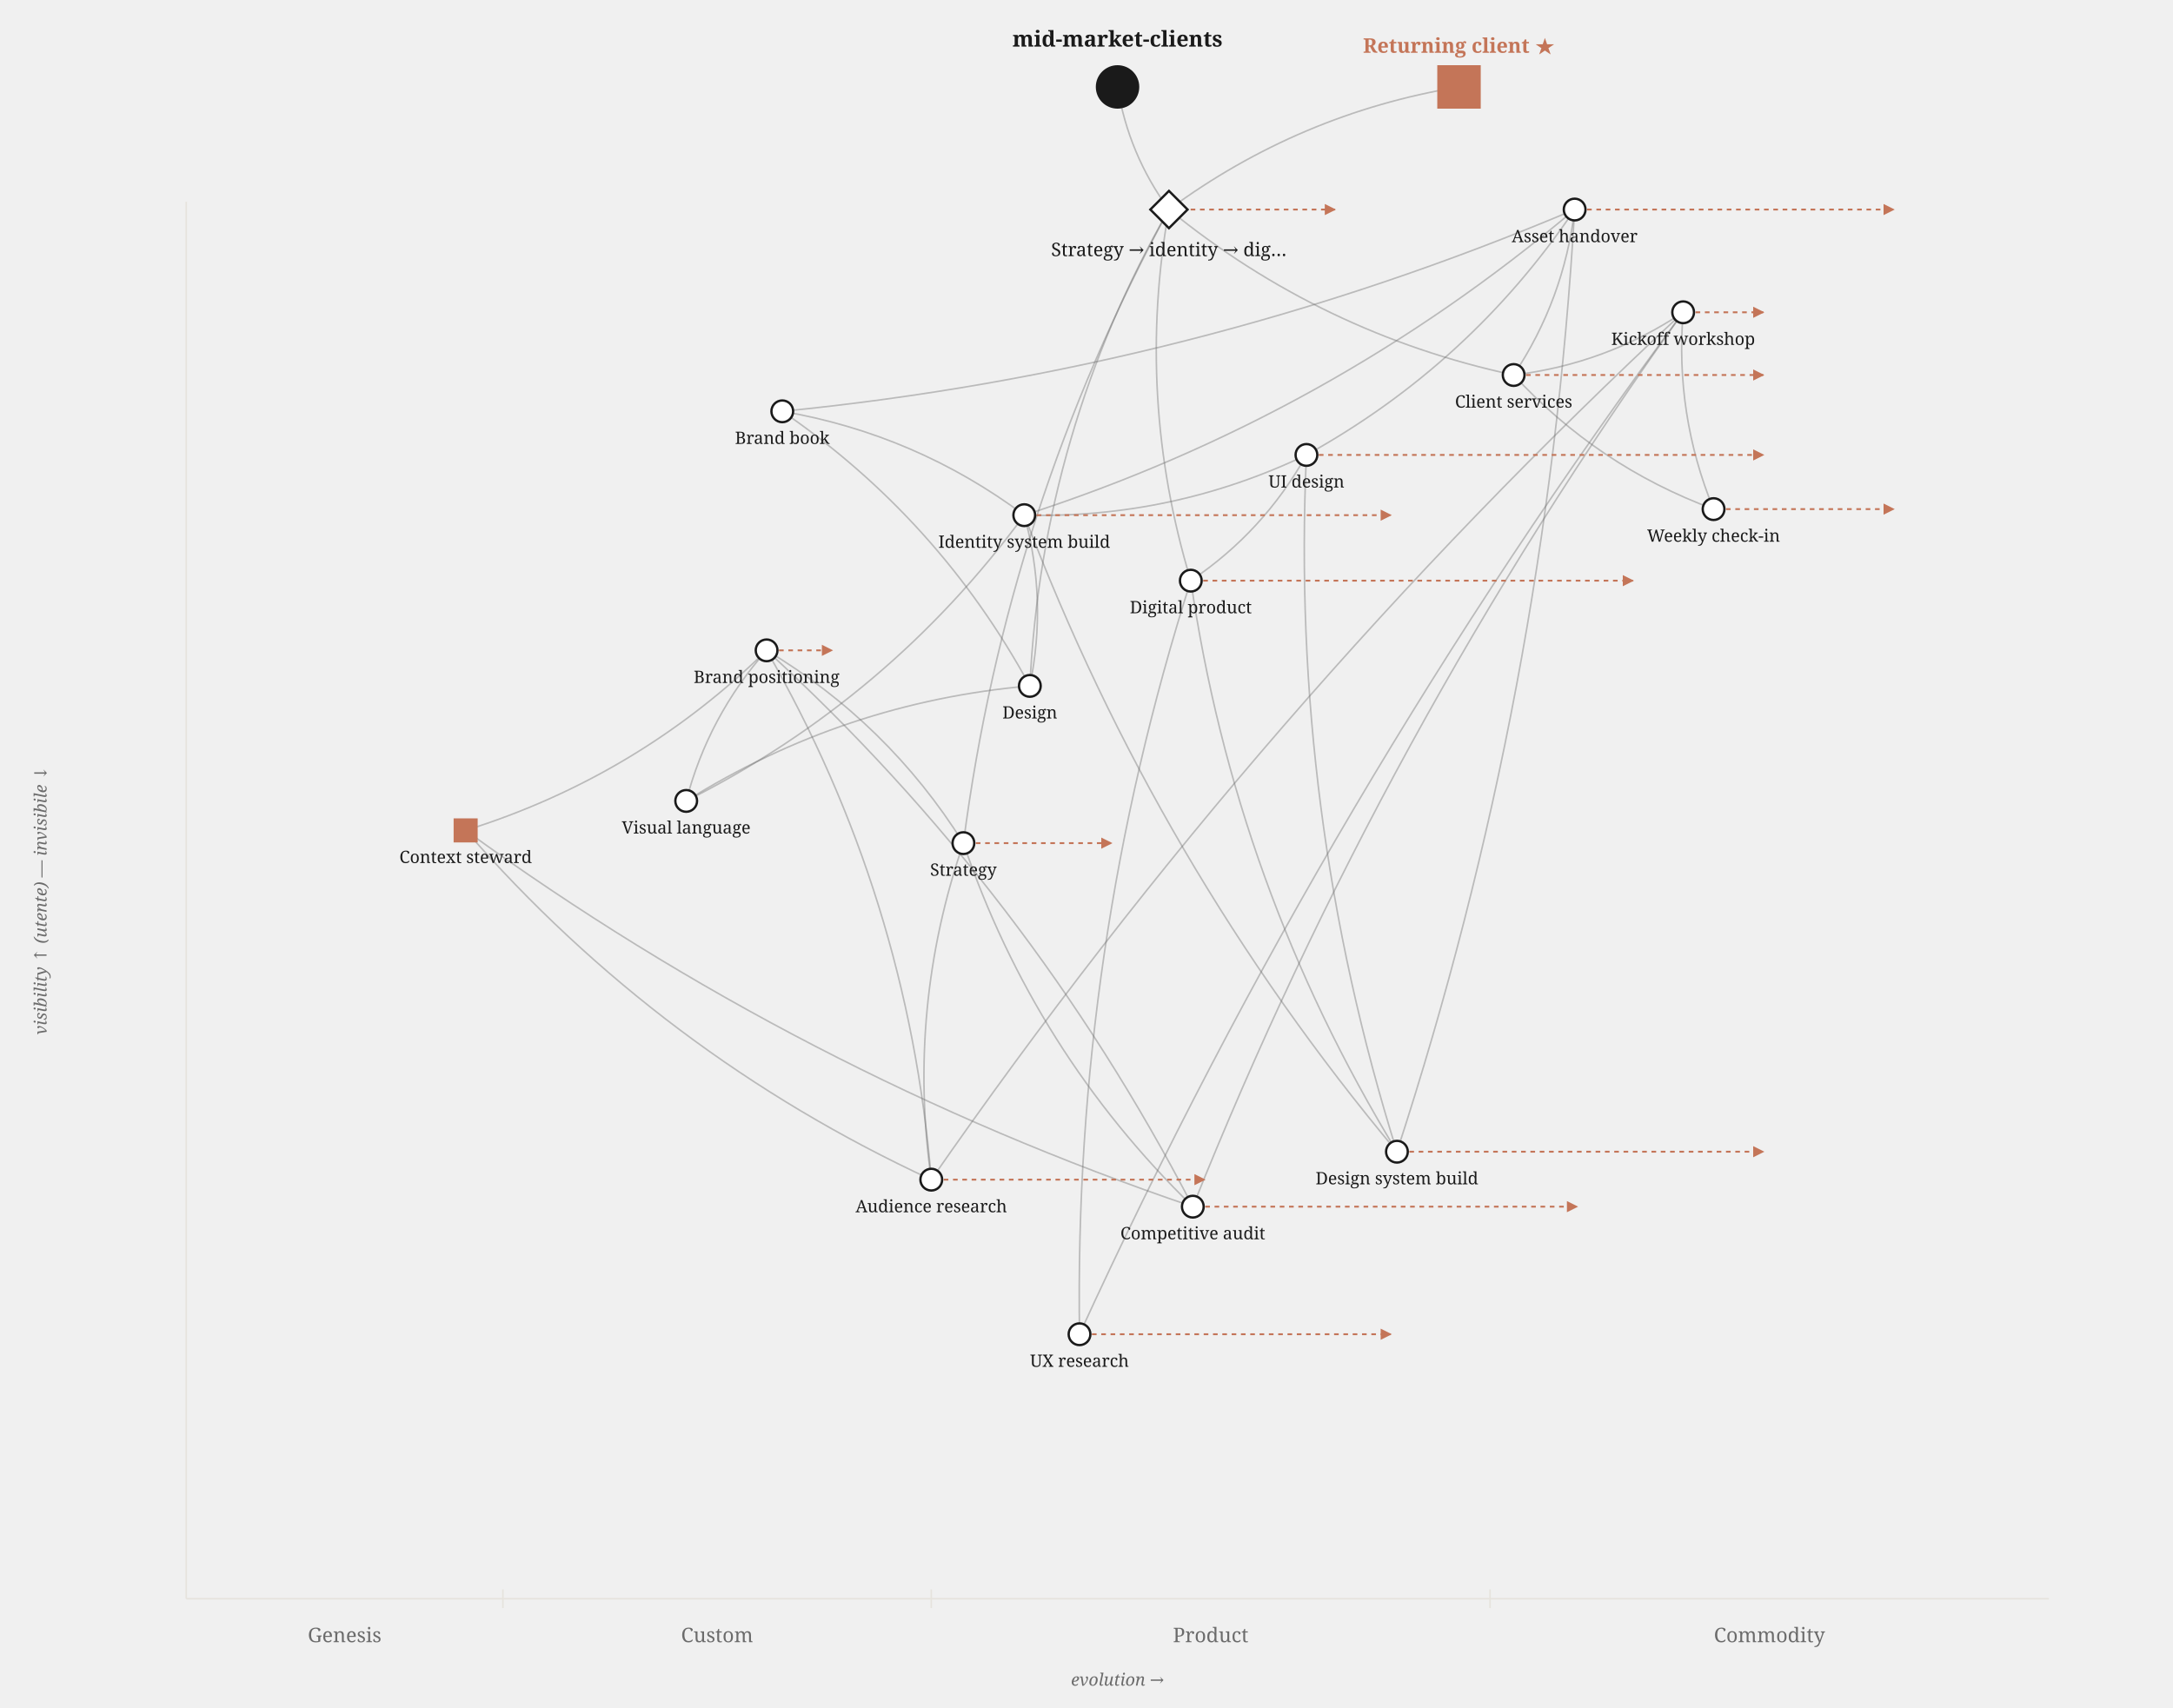
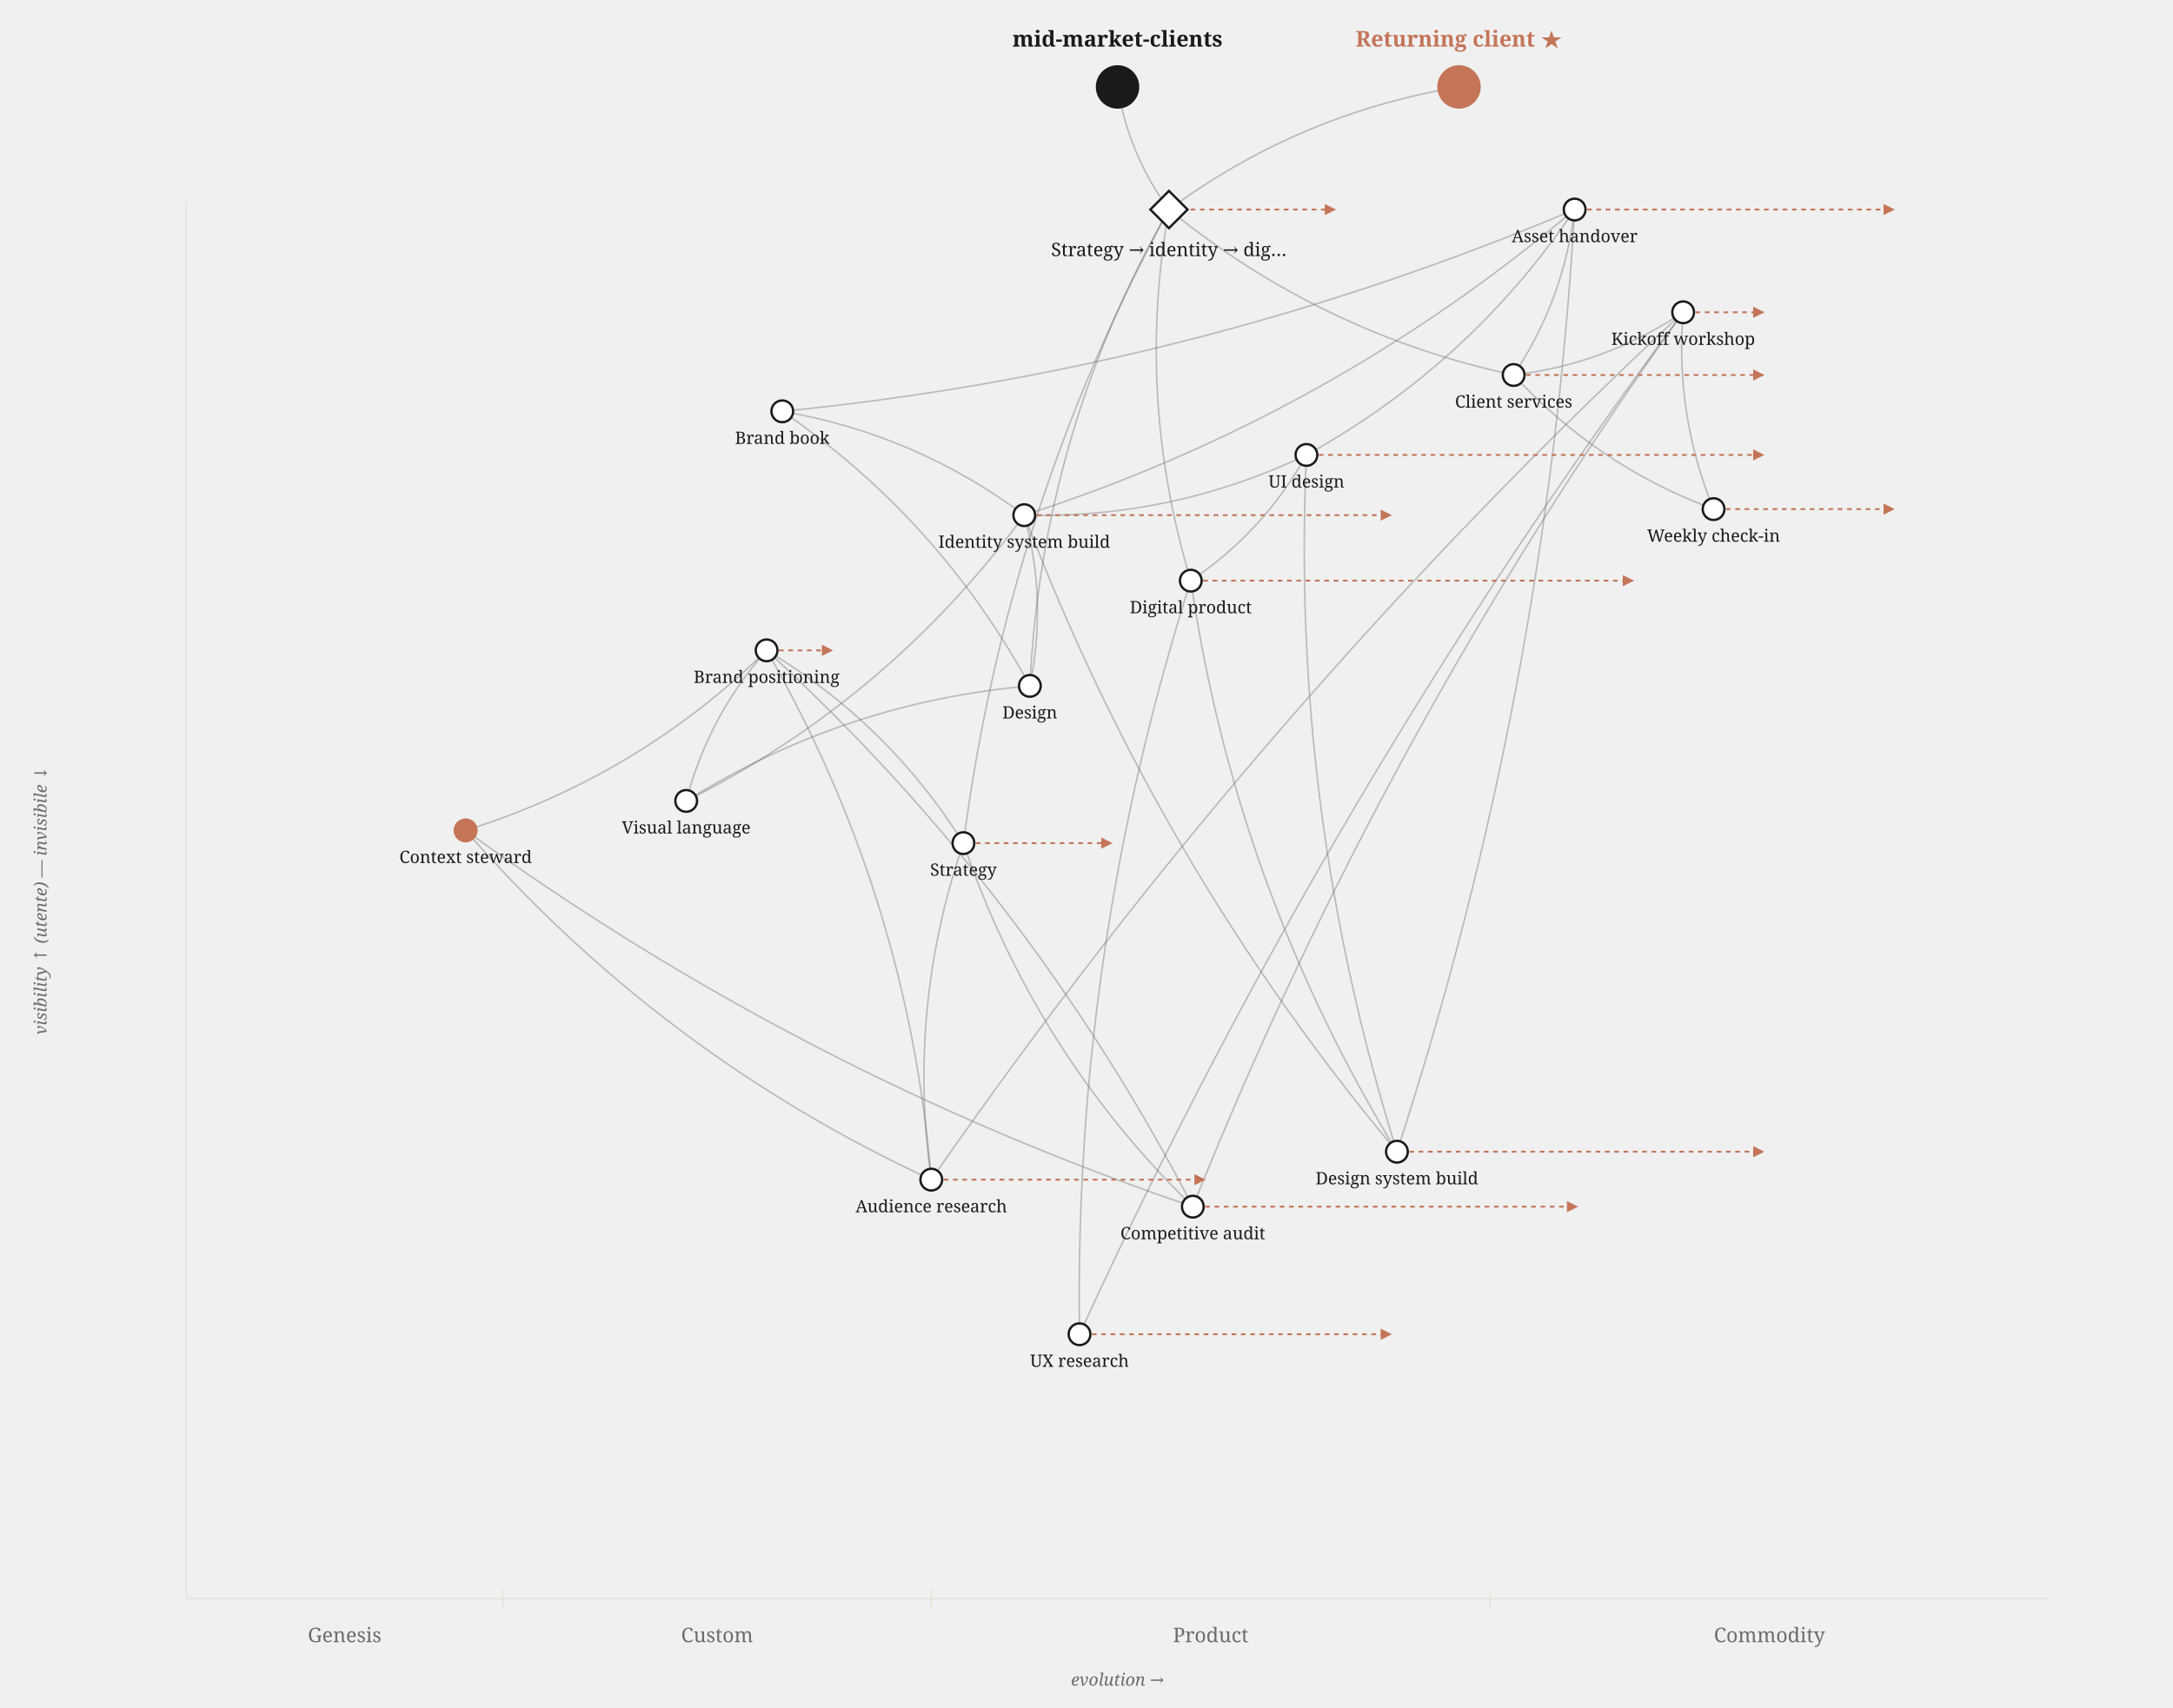
<svg xmlns="http://www.w3.org/2000/svg" viewBox="0 0 1400 1100" width="100%" style="font-family: ui-serif, Georgia, serif; background: #faf9f6;">
  <line x1="120" y1="130" x2="120" y2="1030" stroke="#e6e3dd" stroke-width="1" />
  <line x1="120" y1="1030" x2="1320" y2="1030" stroke="#e6e3dd" stroke-width="1" />
  <line x1="324.0" y1="1024.0" x2="324.0" y2="1036.0" stroke="#e6e3dd" stroke-width="1" />
  <line x1="600.0" y1="1024.0" x2="600.0" y2="1036.0" stroke="#e6e3dd" stroke-width="1" />
  <line x1="960.0" y1="1024.0" x2="960.0" y2="1036.0" stroke="#e6e3dd" stroke-width="1" />
  <text x="222.0" y="1058" text-anchor="middle" font-size="13" fill="#6b6b6b">Genesis</text>
  <text x="462.0" y="1058" text-anchor="middle" font-size="13" fill="#6b6b6b">Custom</text>
  <text x="780.0" y="1058" text-anchor="middle" font-size="13" fill="#6b6b6b">Product</text>
  <text x="1140.0" y="1058" text-anchor="middle" font-size="13" fill="#6b6b6b">Commodity</text>
  <text x="720.0" y="1086" text-anchor="middle" font-size="11" fill="#6b6b6b" font-style="italic">evolution →</text>
  <text x="30" y="580.0" text-anchor="middle" transform="rotate(-90 30 580.0)" font-size="11" fill="#6b6b6b" font-style="italic">visibility ↑ (utente) — invisibile ↓</text>
  <defs>
    <marker id="arrow-accent" viewBox="0 0 10 10" refX="9" refY="5" markerWidth="6" markerHeight="6" orient="auto-start-reverse">
      <path d="M0,0 L10,5 L0,10 z" fill="#c47558" />
    </marker>
  </defs>
  <path d="M620.7,543.2 Q584.3,649.1 600.0,760.0" stroke="#6b6b6b" stroke-opacity="0.4" stroke-width="1" fill="none" />
  <path d="M620.7,543.2 Q572.2,465.9 493.9,419.0" stroke="#6b6b6b" stroke-opacity="0.4" stroke-width="1" fill="none" />
  <path d="M620.7,543.2 Q666.5,678.0 768.5,777.4" stroke="#6b6b6b" stroke-opacity="0.4" stroke-width="1" fill="none" />
  <path d="M663.5,441.9 Q605.0,334.3 504.0,265.0" stroke="#6b6b6b" stroke-opacity="0.4" stroke-width="1" fill="none" />
  <path d="M663.5,441.9 Q674.9,386.5 659.9,331.9" stroke="#6b6b6b" stroke-opacity="0.4" stroke-width="1" fill="none" />
  <path d="M663.5,441.9 Q543.9,452.4 442.1,516.0" stroke="#6b6b6b" stroke-opacity="0.4" stroke-width="1" fill="none" />
  <path d="M767.2,374.1 Q796.0,571.6 900.0,742.0" stroke="#6b6b6b" stroke-opacity="0.4" stroke-width="1" fill="none" />
  <path d="M767.2,374.1 Q814.1,342.6 841.7,293.1" stroke="#6b6b6b" stroke-opacity="0.4" stroke-width="1" fill="none" />
  <path d="M767.2,374.1 Q691.7,611.0 695.5,859.6" stroke="#6b6b6b" stroke-opacity="0.4" stroke-width="1" fill="none" />
  <path d="M975.2,241.6 Q1007.6,193.0 1014.5,135.0" stroke="#6b6b6b" stroke-opacity="0.4" stroke-width="1" fill="none" />
  <path d="M975.2,241.6 Q1034.6,234.5 1084.4,201.2" stroke="#6b6b6b" stroke-opacity="0.4" stroke-width="1" fill="none" />
  <path d="M975.2,241.6 Q1029.2,300.3 1104.0,328.0" stroke="#6b6b6b" stroke-opacity="0.4" stroke-width="1" fill="none" />
  <path d="M600.0,760.0 Q585.1,577.6 493.9,419.0" stroke="#6b6b6b" stroke-opacity="0.4" stroke-width="1" fill="none" />
  <path d="M493.9,419.0 Q456.4,461.3 442.1,516.0" stroke="#6b6b6b" stroke-opacity="0.4" stroke-width="1" fill="none" />
  <path d="M768.5,777.4 Q663.0,573.9 493.9,419.0" stroke="#6b6b6b" stroke-opacity="0.4" stroke-width="1" fill="none" />
  <path d="M504.0,265.0 Q769.1,238.8 1014.5,135.0" stroke="#6b6b6b" stroke-opacity="0.4" stroke-width="1" fill="none" />
  <path d="M659.9,331.9 Q590.0,279.8 504.0,265.0" stroke="#6b6b6b" stroke-opacity="0.4" stroke-width="1" fill="none" />
  <path d="M659.9,331.9 Q745.4,557.2 900.0,742.0" stroke="#6b6b6b" stroke-opacity="0.4" stroke-width="1" fill="none" />
  <path d="M659.9,331.9 Q755.4,334.3 841.7,293.1" stroke="#6b6b6b" stroke-opacity="0.4" stroke-width="1" fill="none" />
  <path d="M659.9,331.9 Q856.6,268.4 1014.5,135.0" stroke="#6b6b6b" stroke-opacity="0.4" stroke-width="1" fill="none" />
  <path d="M442.1,516.0 Q573.1,450.1 659.9,331.9" stroke="#6b6b6b" stroke-opacity="0.4" stroke-width="1" fill="none" />
  <path d="M900.0,742.0 Q996.6,445.9 1014.5,135.0" stroke="#6b6b6b" stroke-opacity="0.4" stroke-width="1" fill="none" />
  <path d="M841.7,293.1 Q831.2,522.7 900.0,742.0" stroke="#6b6b6b" stroke-opacity="0.4" stroke-width="1" fill="none" />
  <path d="M841.7,293.1 Q947.1,234.8 1014.5,135.0" stroke="#6b6b6b" stroke-opacity="0.4" stroke-width="1" fill="none" />
  <path d="M1084.4,201.2 Q812.0,454.4 600.0,760.0" stroke="#6b6b6b" stroke-opacity="0.4" stroke-width="1" fill="none" />
  <path d="M1084.4,201.2 Q891.4,470.1 768.5,777.4" stroke="#6b6b6b" stroke-opacity="0.4" stroke-width="1" fill="none" />
  <path d="M1084.4,201.2 Q855.5,510.1 695.5,859.6" stroke="#6b6b6b" stroke-opacity="0.4" stroke-width="1" fill="none" />
  <path d="M1084.4,201.2 Q1079.0,267.0 1104.0,328.0" stroke="#6b6b6b" stroke-opacity="0.4" stroke-width="1" fill="none" />
  <path d="M300.0,535.0 Q426.0,679.5 600.0,760.0" stroke="#6b6b6b" stroke-opacity="0.4" stroke-width="1" fill="none" />
  <path d="M300.0,535.0 Q515.9,691.7 768.5,777.4" stroke="#6b6b6b" stroke-opacity="0.4" stroke-width="1" fill="none" />
  <path d="M300.0,535.0 Q410.9,500.3 493.9,419.0" stroke="#6b6b6b" stroke-opacity="0.4" stroke-width="1" fill="none" />
  <path d="M720.0,56.0 Q727.1,99.5 753.1,135.0" stroke="#6b6b6b" stroke-opacity="0.4" stroke-width="1" fill="none" />
  <path d="M940.0,56.0 Q837.1,73.1 753.1,135.0" stroke="#6b6b6b" stroke-opacity="0.4" stroke-width="1" fill="none" />
  <path d="M753.1,135.0 Q648.8,326.8 620.7,543.2" stroke="#6b6b6b" stroke-opacity="0.4" stroke-width="1" fill="none" />
  <path d="M753.1,135.0 Q671.5,277.7 663.5,441.9" stroke="#6b6b6b" stroke-opacity="0.4" stroke-width="1" fill="none" />
  <path d="M753.1,135.0 Q731.5,256.2 767.2,374.1" stroke="#6b6b6b" stroke-opacity="0.4" stroke-width="1" fill="none" />
  <path d="M753.1,135.0 Q851.4,215.0 975.2,241.6" stroke="#6b6b6b" stroke-opacity="0.4" stroke-width="1" fill="none" />
  <g class="node node-user" data-node-id="__user_0__">
    <circle cx="720.0" cy="56.0" r="14" fill="#1a1a1a" />
    <text x="720.0" y="30.0" text-anchor="middle" font-size="14" fill="#1a1a1a" font-weight="600">mid-market-clients</text>
  </g>
  <g class="node node-user node-new" data-node-id="__new_user_0__">
-     <rect x="926.0" y="42.0" width="28" height="28" fill="#c47558" />
-     <text x="940.0" y="34.0" text-anchor="middle" font-size="13" fill="#c47558" font-weight="600">Returning client ★</text>
+     <circle cx="940.0" cy="56.0" r="14" fill="#c47558" />
+     <text x="940.0" y="30.0" text-anchor="middle" font-size="14" fill="#c47558" font-weight="600">Returning client ★</text>
  </g>
  <g class="node node-anchor" data-node-id="a1" style="cursor:pointer">
    <polygon points="753.12,123 765.12,135 753.12,147 741.12,135" fill="#ffffff" stroke="#1a1a1a" stroke-width="1.5" />
    <line x1="767.1" y1="135.0" x2="860.0" y2="135.0" stroke="#c47558" stroke-width="1.2" stroke-dasharray="3,3" marker-end="url(#arrow-accent)" />
    <text x="753.1" y="165.0" text-anchor="middle" font-size="12" fill="#1a1a1a" font-weight="500">Strategy → identity → dig…</text>
  </g>
  <g class="node node-component" data-node-id="c1" style="cursor:pointer">
    <circle cx="620.7" cy="543.2" r="7" fill="#ffffff" stroke="#1a1a1a" stroke-width="1.5" />
    <line x1="628.7" y1="543.2" x2="716.0" y2="543.2" stroke="#c47558" stroke-width="1.2" stroke-dasharray="3,3" marker-end="url(#arrow-accent)" />
    <text x="620.7" y="564.2" text-anchor="middle" font-size="11" fill="#1a1a1a">
      <tspan x="620.7" dy="0">Strategy</tspan>
    </text>
  </g>
  <g class="node node-component" data-node-id="c2" style="cursor:pointer">
    <circle cx="663.5" cy="441.9" r="7" fill="#ffffff" stroke="#1a1a1a" stroke-width="1.5" />
    <text x="663.5" y="462.9" text-anchor="middle" font-size="11" fill="#1a1a1a">
      <tspan x="663.5" dy="0">Design</tspan>
    </text>
  </g>
  <g class="node node-component" data-node-id="c3" style="cursor:pointer">
    <circle cx="767.2" cy="374.1" r="7" fill="#ffffff" stroke="#1a1a1a" stroke-width="1.5" />
    <line x1="775.2" y1="374.1" x2="1052.0" y2="374.1" stroke="#c47558" stroke-width="1.2" stroke-dasharray="3,3" marker-end="url(#arrow-accent)" />
    <text x="767.2" y="395.1" text-anchor="middle" font-size="11" fill="#1a1a1a">
      <tspan x="767.2" dy="0">Digital product</tspan>
    </text>
  </g>
  <g class="node node-component" data-node-id="c4" style="cursor:pointer">
    <circle cx="975.2" cy="241.6" r="7" fill="#ffffff" stroke="#1a1a1a" stroke-width="1.5" />
    <line x1="983.2" y1="241.6" x2="1136.0" y2="241.6" stroke="#c47558" stroke-width="1.2" stroke-dasharray="3,3" marker-end="url(#arrow-accent)" />
    <text x="975.2" y="262.6" text-anchor="middle" font-size="11" fill="#1a1a1a">
      <tspan x="975.2" dy="0">Client services</tspan>
    </text>
  </g>
  <g class="node node-component" data-node-id="c5" style="cursor:pointer">
    <circle cx="600.0" cy="760.0" r="7" fill="#ffffff" stroke="#1a1a1a" stroke-width="1.5" />
    <line x1="608.0" y1="760.0" x2="776.0" y2="760.0" stroke="#c47558" stroke-width="1.2" stroke-dasharray="3,3" marker-end="url(#arrow-accent)" />
    <text x="600.0" y="781.0" text-anchor="middle" font-size="11" fill="#1a1a1a">
      <tspan x="600.0" dy="0">Audience research</tspan>
    </text>
  </g>
  <g class="node node-component" data-node-id="c6" style="cursor:pointer">
    <circle cx="493.9" cy="419.0" r="7" fill="#ffffff" stroke="#1a1a1a" stroke-width="1.5" />
    <line x1="501.9" y1="419.0" x2="536.0" y2="419.0" stroke="#c47558" stroke-width="1.2" stroke-dasharray="3,3" marker-end="url(#arrow-accent)" />
    <text x="493.9" y="440.0" text-anchor="middle" font-size="11" fill="#1a1a1a">
      <tspan x="493.9" dy="0">Brand positioning</tspan>
    </text>
  </g>
  <g class="node node-component" data-node-id="c7" style="cursor:pointer">
    <circle cx="768.5" cy="777.4" r="7" fill="#ffffff" stroke="#1a1a1a" stroke-width="1.5" />
    <line x1="776.5" y1="777.4" x2="1016.0" y2="777.4" stroke="#c47558" stroke-width="1.2" stroke-dasharray="3,3" marker-end="url(#arrow-accent)" />
    <text x="768.5" y="798.4" text-anchor="middle" font-size="11" fill="#1a1a1a">
      <tspan x="768.5" dy="0">Competitive audit</tspan>
    </text>
  </g>
  <g class="node node-component" data-node-id="c8" style="cursor:pointer">
    <circle cx="504.0" cy="265.0" r="7" fill="#ffffff" stroke="#1a1a1a" stroke-width="1.5" />
    <text x="504.0" y="286.0" text-anchor="middle" font-size="11" fill="#1a1a1a">
      <tspan x="504.0" dy="0">Brand book</tspan>
    </text>
  </g>
  <g class="node node-component" data-node-id="c9" style="cursor:pointer">
    <circle cx="659.9" cy="331.9" r="7" fill="#ffffff" stroke="#1a1a1a" stroke-width="1.5" />
    <line x1="667.9" y1="331.9" x2="896.0" y2="331.9" stroke="#c47558" stroke-width="1.2" stroke-dasharray="3,3" marker-end="url(#arrow-accent)" />
    <text x="659.9" y="352.9" text-anchor="middle" font-size="11" fill="#1a1a1a">
      <tspan x="659.9" dy="0">Identity system build</tspan>
    </text>
  </g>
  <g class="node node-component" data-node-id="c10" style="cursor:pointer">
    <circle cx="442.1" cy="516.0" r="7" fill="#ffffff" stroke="#1a1a1a" stroke-width="1.5" />
    <text x="442.1" y="537.0" text-anchor="middle" font-size="11" fill="#1a1a1a">
      <tspan x="442.1" dy="0">Visual language</tspan>
    </text>
  </g>
  <g class="node node-component" data-node-id="c11" style="cursor:pointer">
    <circle cx="900.0" cy="742.0" r="7" fill="#ffffff" stroke="#1a1a1a" stroke-width="1.5" />
    <line x1="908.0" y1="742.0" x2="1136.0" y2="742.0" stroke="#c47558" stroke-width="1.2" stroke-dasharray="3,3" marker-end="url(#arrow-accent)" />
    <text x="900.0" y="763.0" text-anchor="middle" font-size="11" fill="#1a1a1a">
      <tspan x="900.0" dy="0">Design system build</tspan>
    </text>
  </g>
  <g class="node node-component" data-node-id="c12" style="cursor:pointer">
    <circle cx="841.7" cy="293.1" r="7" fill="#ffffff" stroke="#1a1a1a" stroke-width="1.5" />
    <line x1="849.7" y1="293.1" x2="1136.0" y2="293.1" stroke="#c47558" stroke-width="1.2" stroke-dasharray="3,3" marker-end="url(#arrow-accent)" />
    <text x="841.7" y="314.1" text-anchor="middle" font-size="11" fill="#1a1a1a">
      <tspan x="841.7" dy="0">UI design</tspan>
    </text>
  </g>
  <g class="node node-component" data-node-id="c13" style="cursor:pointer">
    <circle cx="695.5" cy="859.6" r="7" fill="#ffffff" stroke="#1a1a1a" stroke-width="1.5" />
    <line x1="703.5" y1="859.6" x2="896.0" y2="859.6" stroke="#c47558" stroke-width="1.2" stroke-dasharray="3,3" marker-end="url(#arrow-accent)" />
    <text x="695.5" y="880.6" text-anchor="middle" font-size="11" fill="#1a1a1a">
      <tspan x="695.5" dy="0">UX research</tspan>
    </text>
  </g>
  <g class="node node-component" data-node-id="c14" style="cursor:pointer">
    <circle cx="1014.5" cy="135.0" r="7" fill="#ffffff" stroke="#1a1a1a" stroke-width="1.5" />
    <line x1="1022.5" y1="135.0" x2="1220.0" y2="135.0" stroke="#c47558" stroke-width="1.2" stroke-dasharray="3,3" marker-end="url(#arrow-accent)" />
    <text x="1014.5" y="156.0" text-anchor="middle" font-size="11" fill="#1a1a1a">
      <tspan x="1014.5" dy="0">Asset handover</tspan>
    </text>
  </g>
  <g class="node node-component" data-node-id="c15" style="cursor:pointer">
    <circle cx="1084.4" cy="201.2" r="7" fill="#ffffff" stroke="#1a1a1a" stroke-width="1.5" />
    <line x1="1092.4" y1="201.2" x2="1136.0" y2="201.2" stroke="#c47558" stroke-width="1.2" stroke-dasharray="3,3" marker-end="url(#arrow-accent)" />
    <text x="1084.4" y="222.2" text-anchor="middle" font-size="11" fill="#1a1a1a">
      <tspan x="1084.4" dy="0">Kickoff workshop</tspan>
    </text>
  </g>
  <g class="node node-component" data-node-id="c16" style="cursor:pointer">
    <circle cx="1104.0" cy="328.0" r="7" fill="#ffffff" stroke="#1a1a1a" stroke-width="1.5" />
    <line x1="1112.0" y1="328.0" x2="1220.0" y2="328.0" stroke="#c47558" stroke-width="1.2" stroke-dasharray="3,3" marker-end="url(#arrow-accent)" />
    <text x="1104.0" y="349.0" text-anchor="middle" font-size="11" fill="#1a1a1a">
      <tspan x="1104.0" dy="0">Weekly check-in</tspan>
    </text>
  </g>
  <g class="node node-component node-new" data-node-id="c17" style="cursor:pointer">
-     <rect x="293.0" y="528.0" width="14" height="14" fill="#c47558" stroke="#c47558" stroke-width="1.5" />
+     <circle cx="300.0" cy="535.0" r="7" fill="#c47558" stroke="#c47558" stroke-width="1.5" />
    <text x="300.0" y="556.0" text-anchor="middle" font-size="11" fill="#1a1a1a">
      <tspan x="300.0" dy="0">Context steward</tspan>
    </text>
  </g>
</svg>
